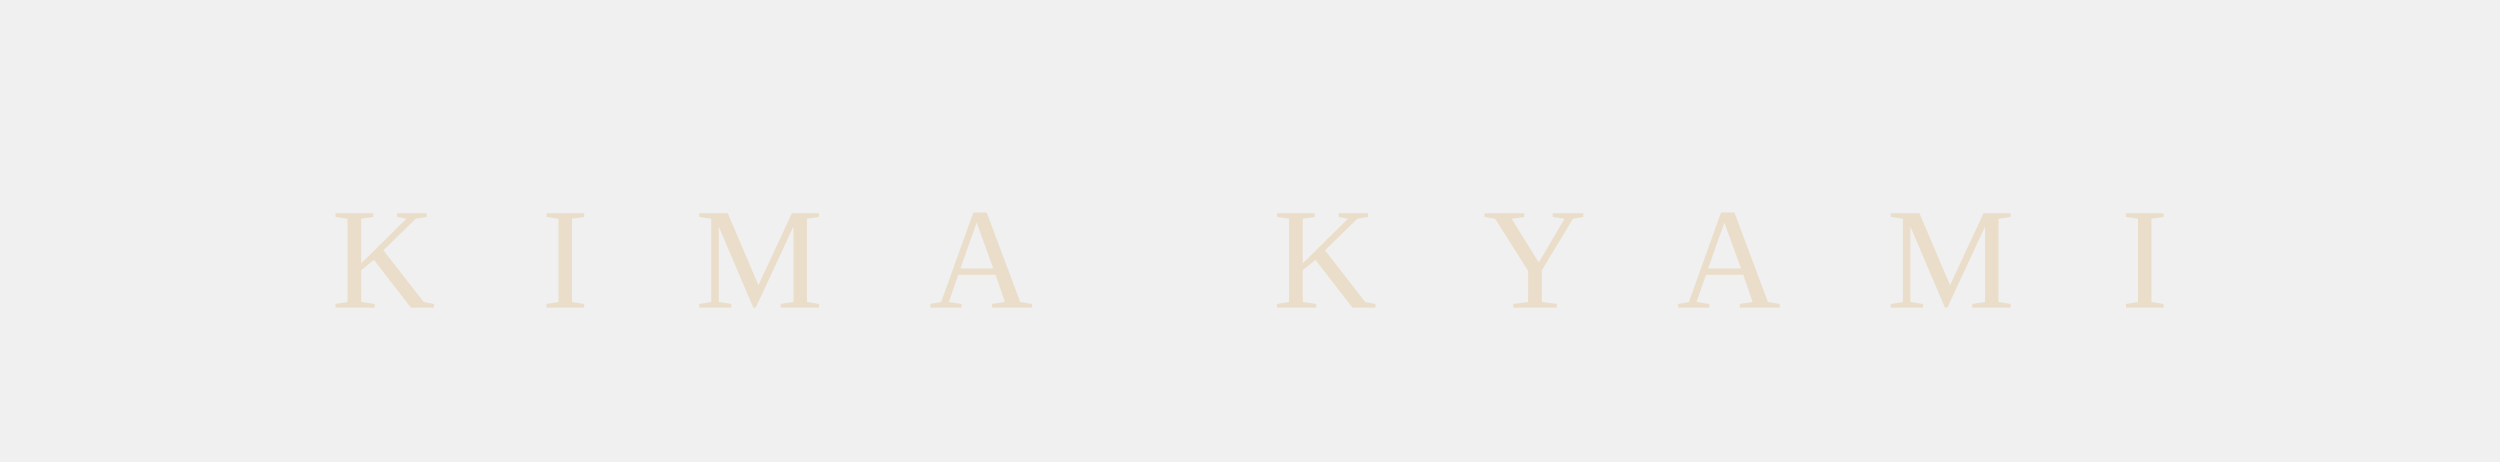
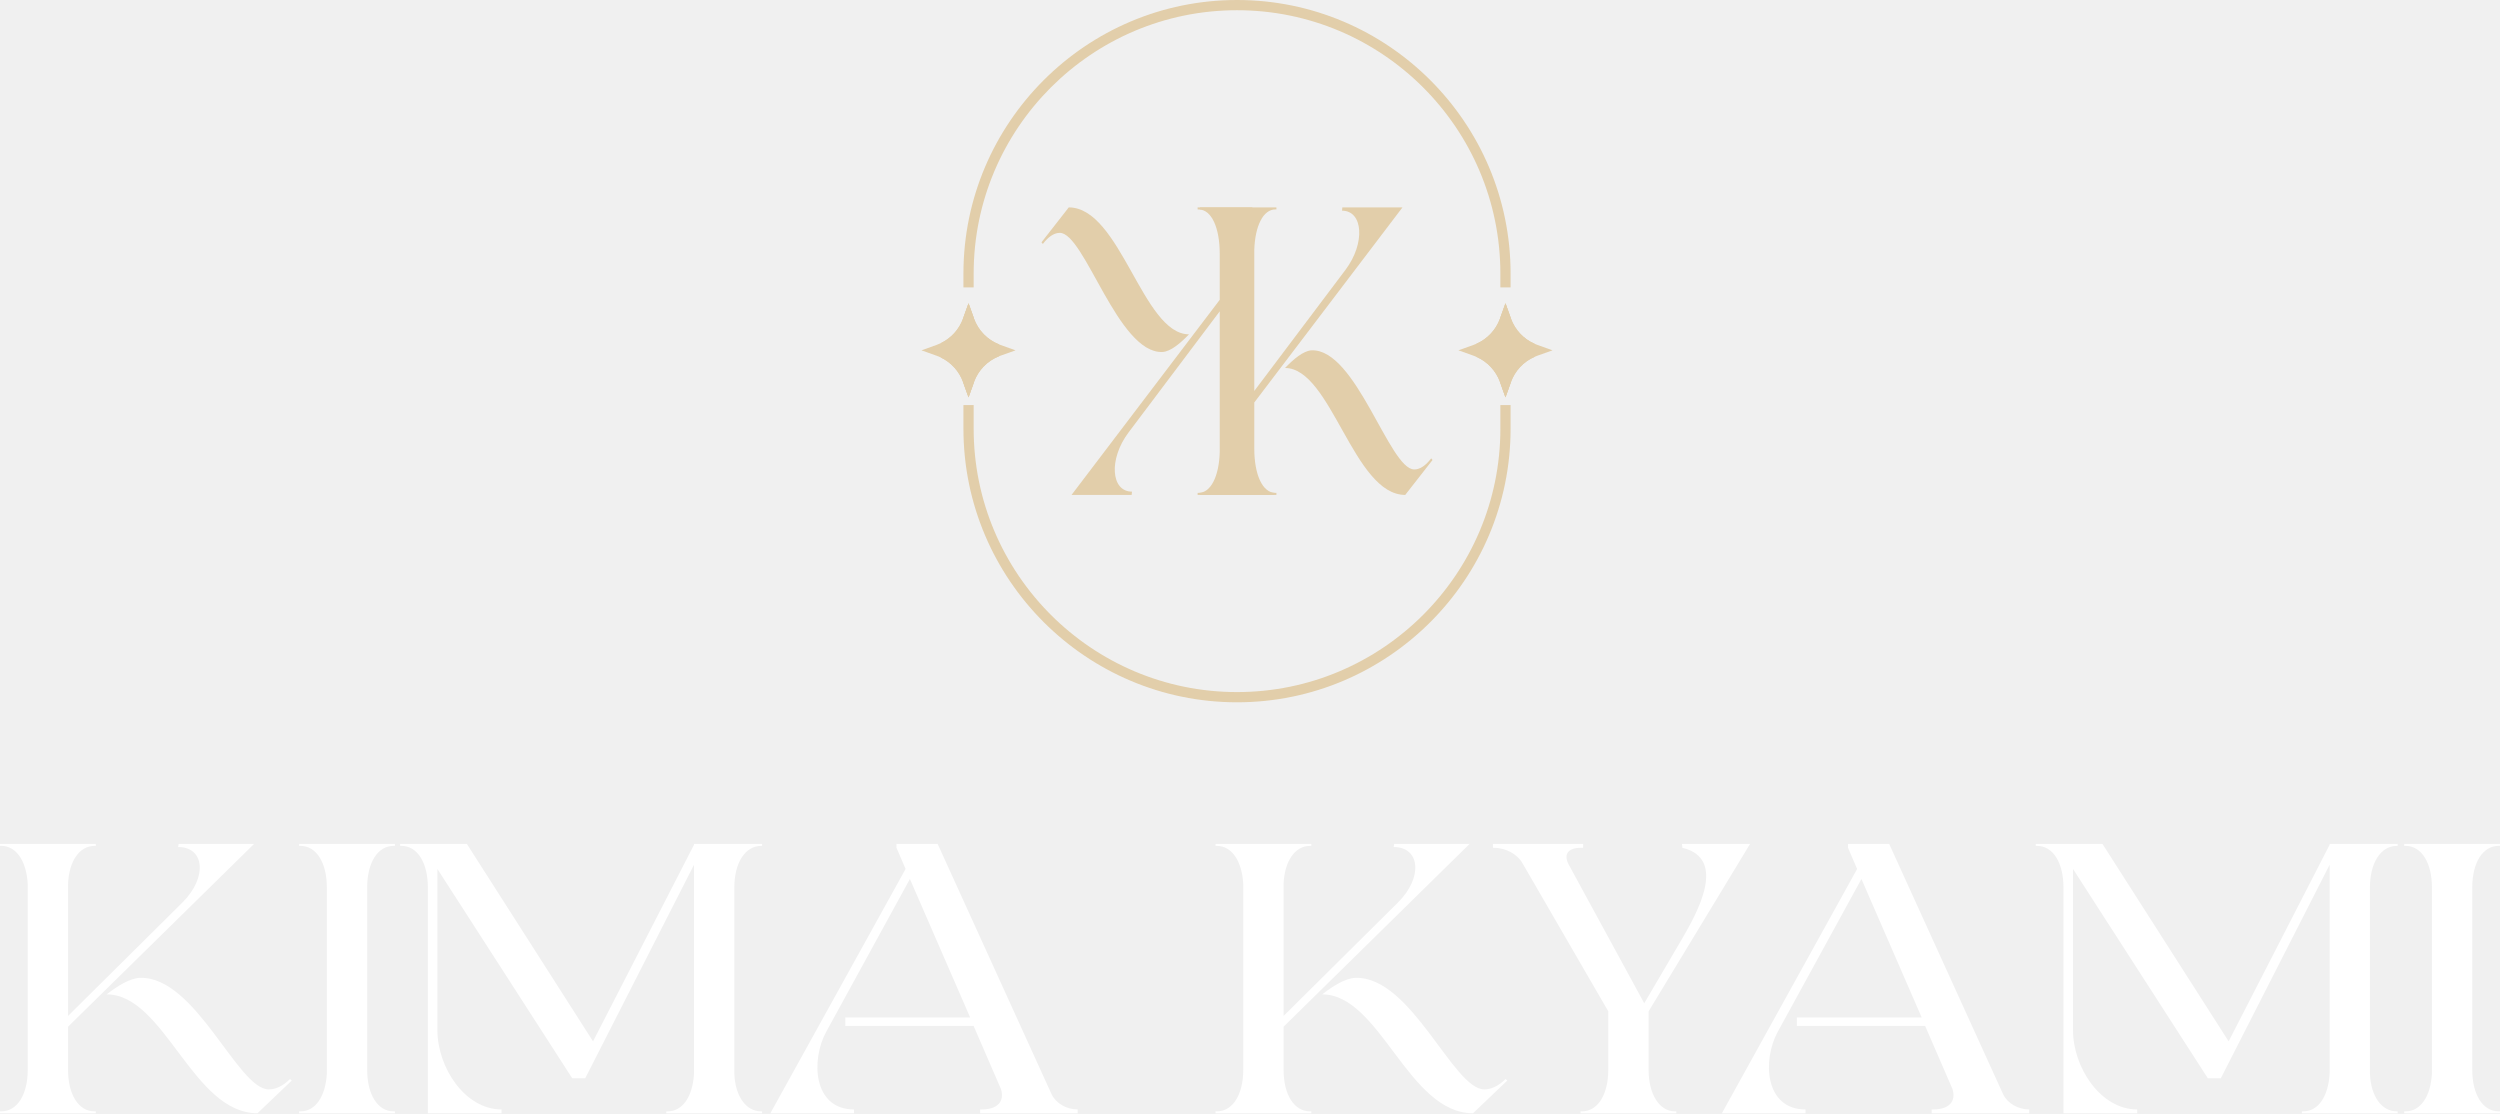
- <svg xmlns="http://www.w3.org/2000/svg" viewBox="0 0 260 48">
-   <text x="130" y="32" font-family="Georgia,'Times New Roman',serif" font-size="15" letter-spacing="11" text-anchor="middle" fill="#eadeca" font-weight="300">KIMA KYAMI</text>
+ <svg xmlns="http://www.w3.org/2000/svg" id="Camada_2" data-name="Camada 2" viewBox="0 0 1430.48 637.01">
+   <defs>
+     <style>
+       .cls-1 {
+         fill: #fff;
+       }
+ 
+       .cls-2 {
+         fill: #e2ceaa;
+       }
+     </style>
+   </defs>
+   <g id="Camada_1-2" data-name="Camada 1">
+     <g>
+       <g>
+         <path class="cls-1" d="M38.94,505.8v75.51l65.48-64.95c14.39-14.31,12.65-31.7-2.48-31.7l.25-1.76h43.16l-106.41,104.57v24.66c0,14.09,5.95,23.78,15.13,23.78h.74v1.1H0v-1.1h.74c9.18,0,15.13-9.69,15.13-23.78v-106.33c-.74-12.99-6.45-21.79-15.13-21.79h-.74v-1.1h54.82v1.1h-.74c-8.68,0-14.63,8.81-15.13,21.79ZM61.02,568.98c5.95-4.62,13.15-9.25,19.1-9.47,32-.88,55.81,63.84,73.67,63.84,3.97,0,8.19-1.98,12.15-5.94l.99.88-19.6,18.71c-37.21,0-53.08-68.03-86.32-68.03Z" />
+         <path class="cls-1" d="M225.97,635.91v1.1h-54.82v-1.1h.74c8.68,0,14.39-8.59,15.13-21.58v-106.55c0-14.09-5.95-23.78-15.13-23.78h-.74v-1.1h54.82v1.1h-.74c-9.18,0-15.13,9.69-15.13,23.78v104.35c0,14.09,5.95,23.78,15.13,23.78h.74Z" />
+         <path class="cls-1" d="M397.12,614.33v-119.54l-62.26,122.19h-7.44l-77.14-119.76v92.25c0,21.13,15.63,45.35,36.71,45.35v2.2h-42.17v-129.23c0-14.09-5.95-23.78-15.13-23.78h-.74v-1.1h38.2l72.18,112.94,57.79-112.5v-.44h38.94v1.1h-.5c-9.18,0-15.38,9.69-15.38,23.78v106.55c.5,12.99,6.7,21.58,15.38,21.58h.5v1.1h-54.82v-1.1h.74c8.68,0,14.39-8.59,15.13-21.58Z" />
+         <path class="cls-1" d="M488.65,637.01h-47.87l77.39-139.8-5.21-12.11v-2.2h23.56l65.24,143.32c2.48,5.06,8.43,8.59,14.88,8.59v2.2h-55.81v-2.2h.99c8.93,0,13.15-4.62,10.91-11.67l-15.63-36.1h-73.42v-4.84h71.44l-34.48-79.25-47.87,87.4c-8.93,16.29-7.44,44.47,15.88,44.47v2.2Z" />
+         <path class="cls-1" d="M734.46,505.8v75.51l65.48-64.95c14.39-14.31,12.65-31.7-2.48-31.7l.25-1.76h43.16l-106.41,104.57v24.66c0,14.09,5.95,23.78,15.13,23.78h.74v1.1h-54.82v-1.1h.74c9.18,0,15.13-9.69,15.13-23.78v-106.33c-.74-12.99-6.45-21.79-15.13-21.79h-.74v-1.1h54.82v1.1h-.74c-8.68,0-14.63,8.81-15.13,21.79ZM756.54,568.98c5.95-4.62,13.15-9.25,19.1-9.47,32-.88,55.81,63.84,73.67,63.84,3.97,0,8.19-1.98,12.15-5.94l.99.88-19.6,18.71c-37.21,0-53.08-68.03-86.32-68.03Z" />
+         <path class="cls-1" d="M962.42,482.9h38.94l-58.04,95.77v33.46c0,14.09,6.2,23.78,15.13,23.78h.74v1.1h-54.82v-1.1h.74c9.18,0,15.13-9.69,15.13-23.78v-33.46l-49.11-84.76c-2.98-5.28-9.67-8.81-16.37-8.81h-.5v-2.2h51.59v2.2h-1.24c-7.44,0-10.17,3.74-6.95,9.69l43.16,79.26,21.33-36.33c9.18-15.63,26.29-46.45.5-52.62l-.25-2.2Z" />
+         <path class="cls-1" d="M1033.11,637.01h-47.87l77.39-139.8-5.21-12.11v-2.2h23.56l65.24,143.32c2.48,5.06,8.43,8.59,14.88,8.59v2.2h-55.81v-2.2h.99c8.93,0,13.15-4.62,10.91-11.67l-15.63-36.1h-73.42v-4.84h71.44l-34.48-79.25-47.87,87.4c-8.93,16.29-7.44,44.47,15.88,44.47v2.2Z" />
+         <path class="cls-1" d="M1333,614.33v-119.54l-62.26,122.19h-7.44l-77.14-119.76v92.25c0,21.13,15.63,45.35,36.71,45.35v2.2h-42.17v-129.23c0-14.09-5.95-23.78-15.13-23.78h-.74v-1.1h38.2l72.18,112.94,57.79-112.5v-.44h38.94v1.1h-.5c-9.18,0-15.38,9.69-15.38,23.78v106.55c.5,12.99,6.7,21.58,15.38,21.58h.5v1.1h-54.82v-1.1h.74c8.68,0,14.39-8.59,15.13-21.58Z" />
+         <path class="cls-1" d="M1430.48,635.91v1.1h-54.82v-1.1h.74c8.68,0,14.39-8.59,15.13-21.58v-106.55c0-14.09-5.95-23.78-15.13-23.78h-.74v-1.1h54.82v1.1h-.74c-9.18,0-15.13,9.69-15.13,23.78v104.35c0,14.09,5.95,23.78,15.13,23.78h.74Z" />
+       </g>
+       <g>
+         <path class="cls-2" d="M554.2,173.53l-2.93,8.16v37.5l2.93,8.18,2.93-8.21v-37.44l-2.93-8.19ZM858.5,181.72v37.44l2.93,8.21,2.93-8.21v-37.44l-2.93-8.19-2.93,8.19ZM707.81,0c-86.33,0-156.54,70.22-156.54,156.54v7.92h5.85v-7.92c0-83.09,67.6-150.69,150.69-150.69s150.69,67.6,150.69,150.69v7.92h5.85v-7.92C864.35,70.22,794.12,0,707.81,0ZM858.5,231.76v13.55c0,41.54-16.9,79.21-44.19,106.5-27.29,27.29-64.95,44.19-106.5,44.19-83.09,0-150.69-67.6-150.69-150.69v-13.55h-5.85v13.55c0,86.31,70.22,156.54,156.54,156.54s156.54-70.23,156.54-156.54v-13.55h-5.85Z" />
+         <g>
+           <path class="cls-2" d="M717.69,256.62v-26.32l84.8-111.64h-34.4l-.19,1.89c12.06,0,13.45,18.57,1.98,33.84l-52.19,69.32v-80.6c.4-13.87,5.15-23.28,12.06-23.28h.6v-1.17h-43.69v1.17h.6c6.92,0,11.46,9.41,12.06,23.28v113.51c0,15.04-4.74,25.39-12.06,25.39h-.6v1.19h43.69v-1.19h-.6c-7.32,0-12.06-10.34-12.06-25.39ZM818.91,262.27c-3.16,4.23-6.53,6.35-9.69,6.35-14.24,0-33.21-69.1-58.72-68.17-4.74.23-10.48,5.18-15.22,10.11,26.48,0,39.14,72.63,68.78,72.63l15.63-19.99-.79-.94Z" />
+           <path class="cls-2" d="M611.54,118.66l-15.61,19.99.79.94c3.16-4.23,6.53-6.35,9.69-6.35,14.24,0,33.21,69.1,58.7,68.17,4.76-.23,10.49-5.18,15.23-10.11-26.5,0-39.14-72.63-68.8-72.63ZM728.37,282.01c-6.92,0-11.47-9.39-12.06-23.26v-113.52l.29-26.56h-31.33v1.18h.59c7.32,0,12.06,10.33,12.06,25.37v26.34l-84.8,111.64h34.4l.19-1.89c-12.06,0-13.43-18.57-1.98-33.84l52.19-69.34v80.62c-.4,13.87-5.14,23.26-12.06,23.26h-.59v1.19h43.67v-1.19h-.59Z" />
+         </g>
+         <path class="cls-2" d="M571.64,197.03v6.83c-6.69,2.62-11.91,8.02-14.34,14.81l-.18.5-2.93,8.21-2.93-8.18-.19-.53c-2.22-6.22-6.8-11.27-12.69-14.09v-8.27c5.88-2.82,10.46-7.87,12.69-14.09l.19-.53,2.93-8.16,2.93,8.19.18.5c2.43,6.79,7.65,12.19,14.34,14.81Z" />
+         <path class="cls-2" d="M878.05,196.69v7.51c-6.29,2.74-11.19,7.96-13.52,14.47l-.18.5-2.93,8.21-2.93-8.21-.18-.5c-2.33-6.51-7.24-11.73-13.52-14.47v-7.51c6.28-2.74,11.19-7.96,13.52-14.47l.18-.5,2.93-8.19,2.93,8.19.18.5c2.33,6.51,7.23,11.73,13.52,14.47Z" />
+         <path class="cls-2" d="M581.12,200.45l-8.71,3.1c-.26.09-.53.19-.78.31-6.69,2.62-11.91,8.02-14.34,14.81l-.18.5-2.93,8.21-2.93-8.18-.19-.53c-2.22-6.22-6.8-11.27-12.69-14.09-.79-.4-1.59-.73-2.43-1.02l-8.69-3.1,8.69-3.12c.83-.29,1.64-.63,2.43-1.02,5.88-2.82,10.46-7.87,12.69-14.09l.19-.53,2.93-8.16,2.93,8.19.18.5c2.43,6.79,7.65,12.19,14.34,14.81.25.12.51.22.78.31l8.71,3.12Z" />
+         <path class="cls-2" d="M888.35,200.45l-8.71,3.1c-.54.19-1.07.41-1.59.64-6.29,2.74-11.19,7.96-13.52,14.47l-.18.5-2.93,8.21-2.93-8.21-.18-.5c-2.33-6.51-7.24-11.73-13.52-14.47-.53-.23-1.05-.45-1.59-.64l-8.71-3.1,8.71-3.12c.54-.19,1.07-.41,1.59-.64,6.28-2.74,11.19-7.96,13.52-14.47l.18-.5,2.93-8.19,2.93,8.19.18.5c2.33,6.51,7.23,11.73,13.52,14.47.53.23,1.05.45,1.59.64l8.71,3.12Z" />
+       </g>
+     </g>
+   </g>
</svg>
